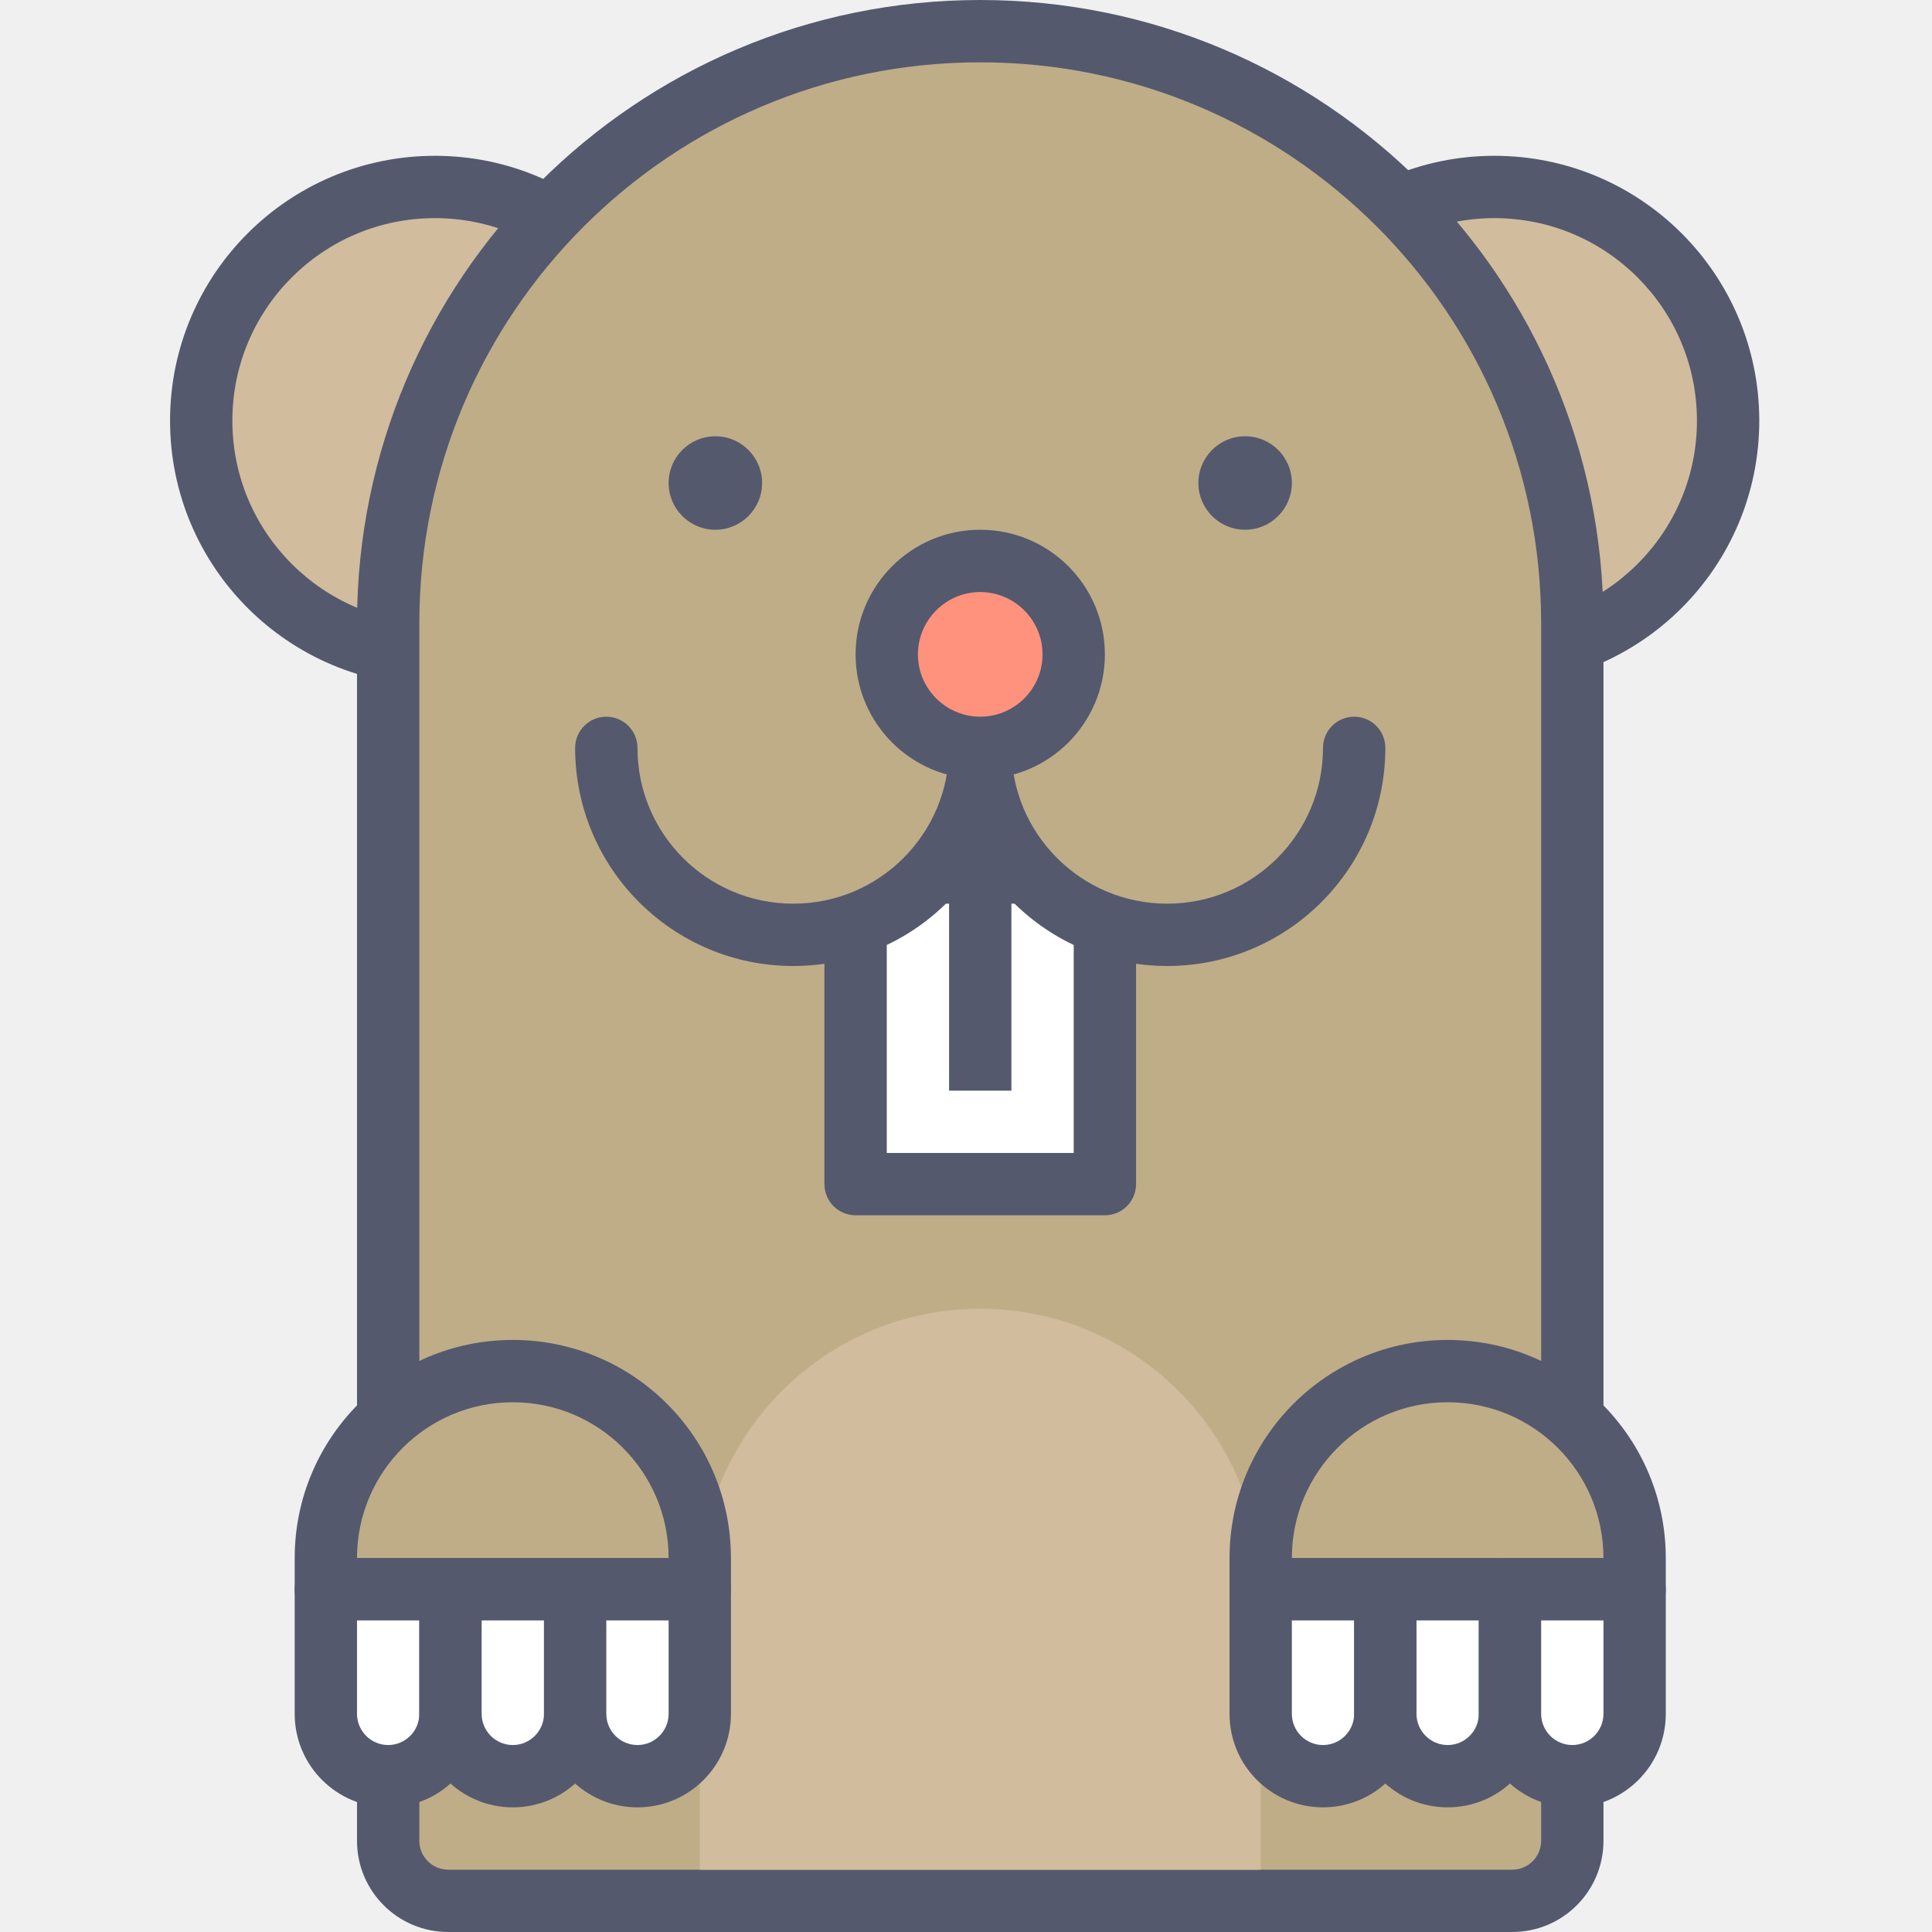
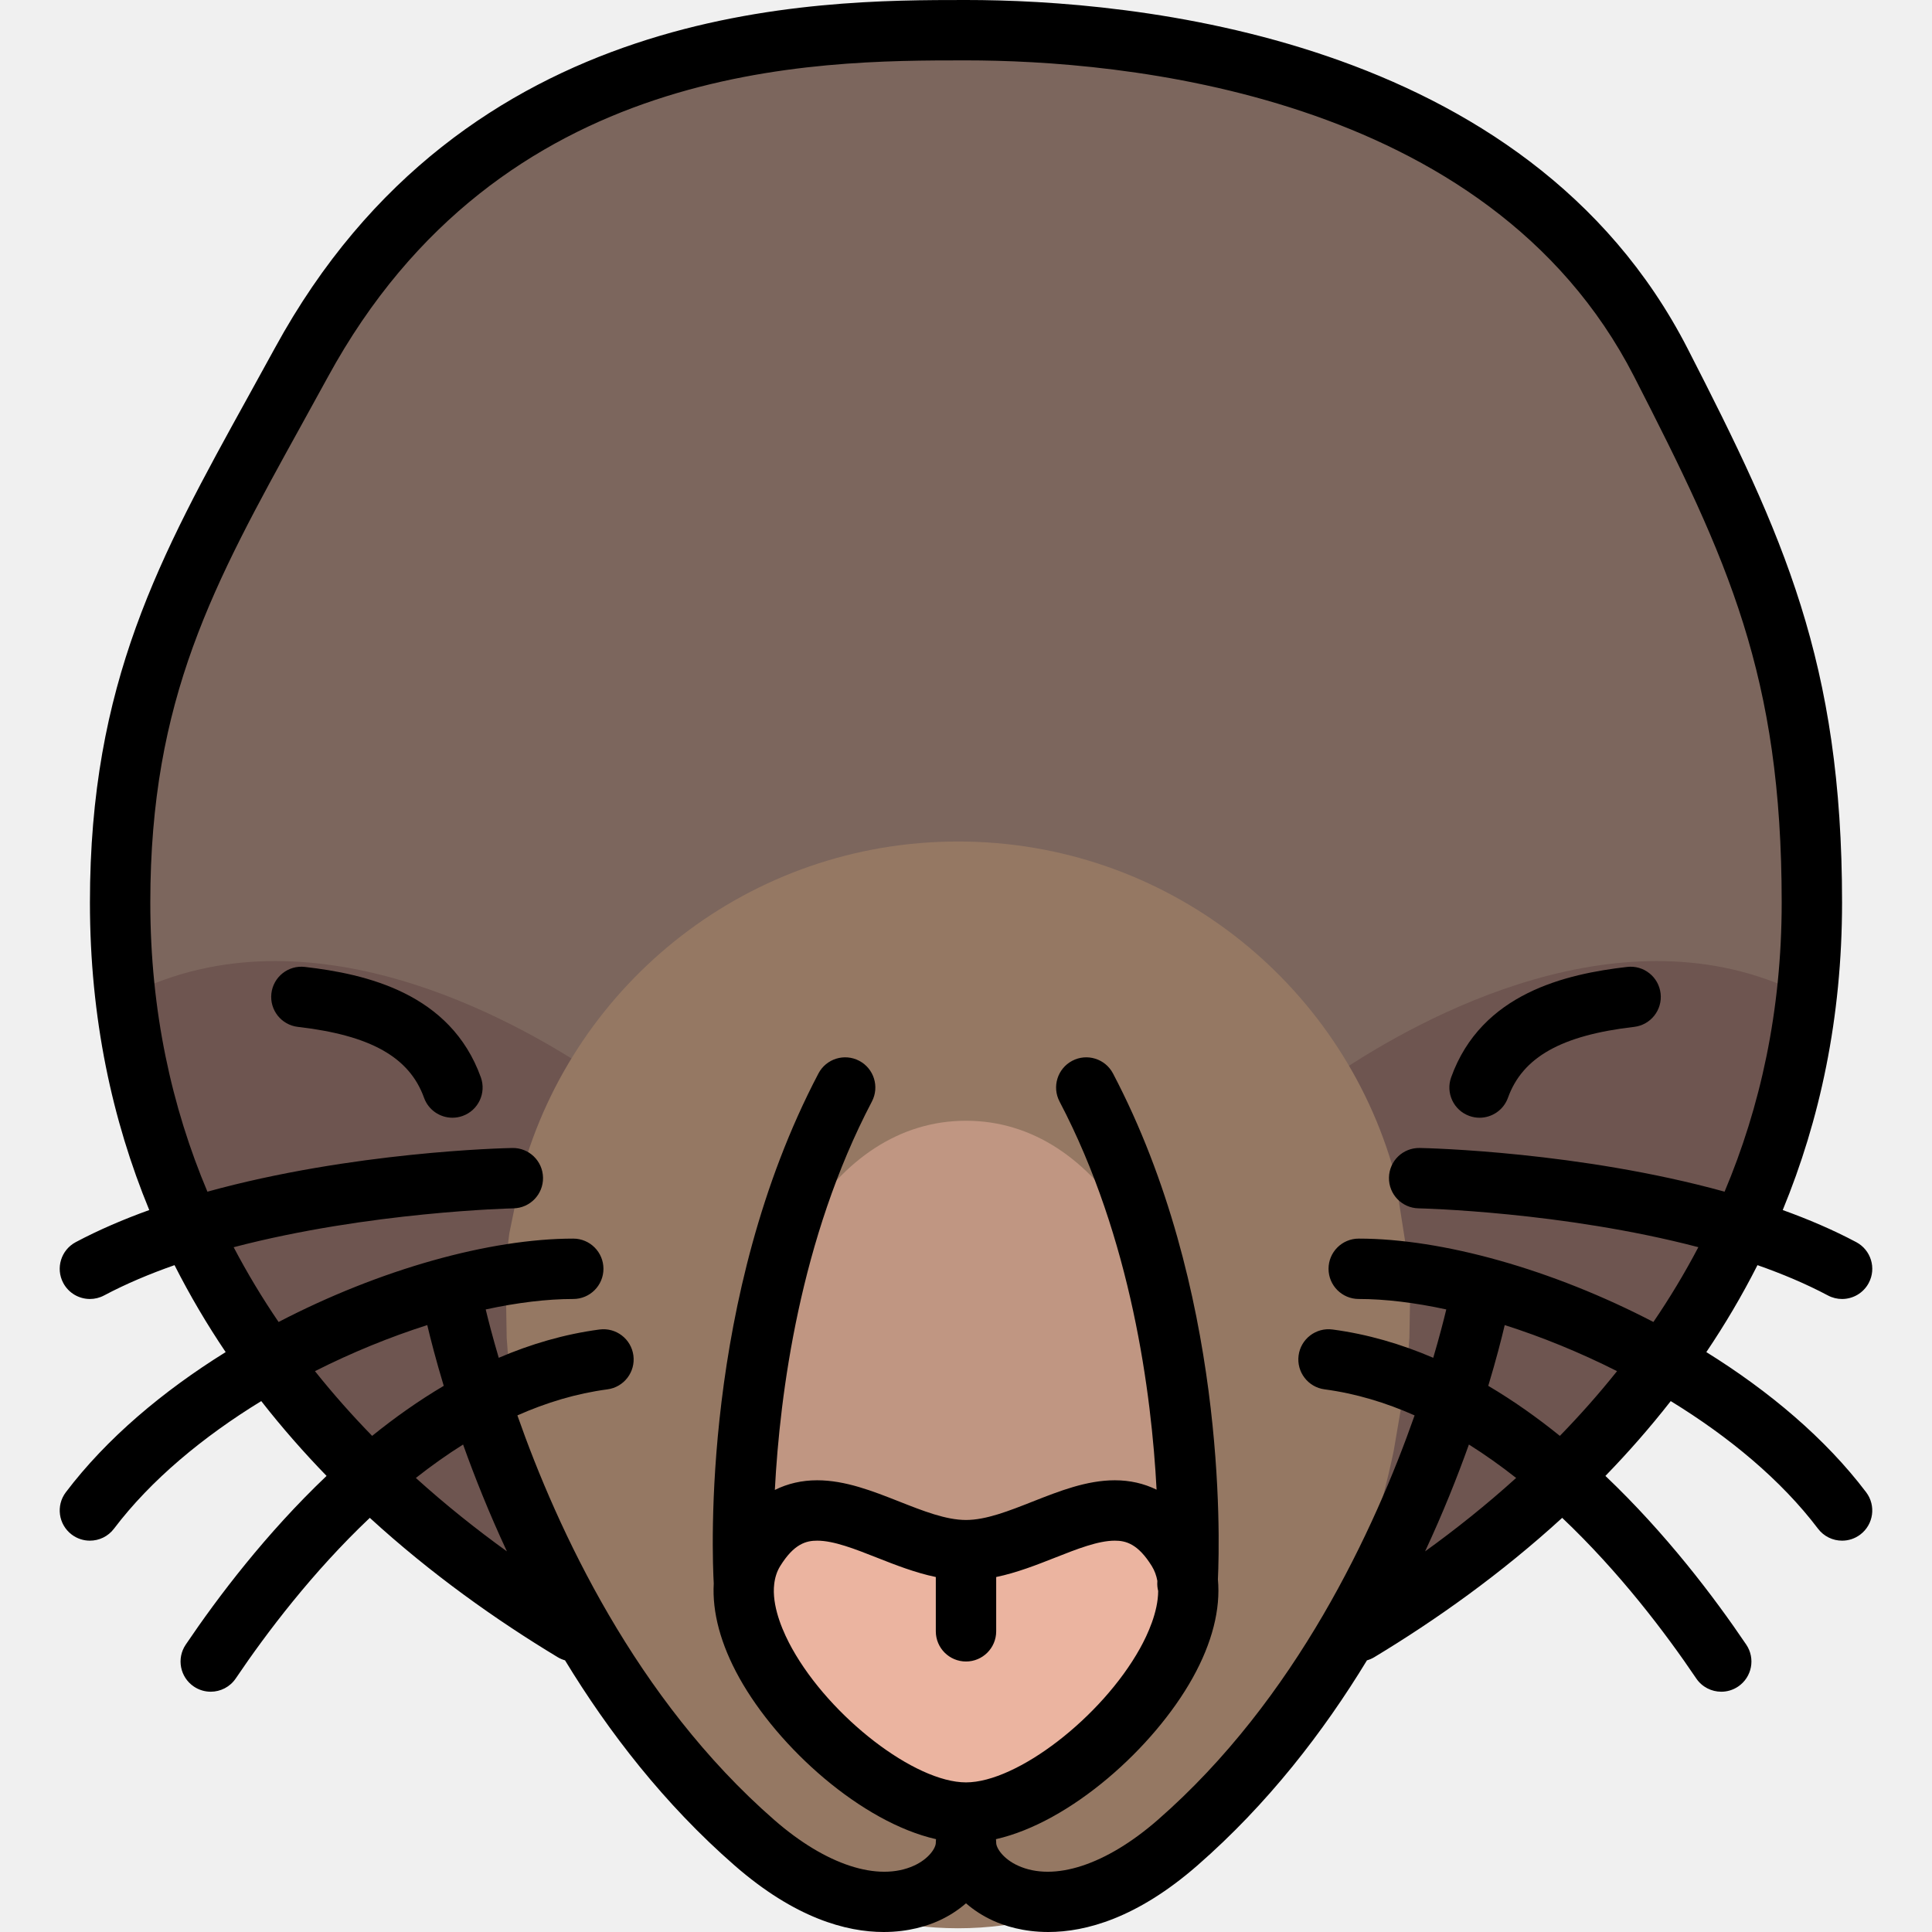
- <svg xmlns="http://www.w3.org/2000/svg" width="564" height="564" viewBox="-37 0 423 423.252">
-   <path fill="#d1bc9d" d="m341.461 92.16c0 28.277-22.926 51.199-51.203 51.199-28.277 0-51.199-22.922-51.199-51.199s22.922-51.199 51.199-51.199c28.277 0 51.203 22.922 51.203 51.199zm0 0" />
-   <path fill="#54596e" d="m341.461 92.16h6.824c-.004-32.051-25.977-58.023-58.027-58.027-32.047.004-58.02 25.977-58.023 58.027.004 32.047 25.977 58.02 58.023 58.023 32.051-.004 58.023-25.977 58.027-58.023h-13.652c-.004 12.273-4.957 23.324-12.996 31.375-8.051 8.043-19.102 12.992-31.379 13-12.273-.008-23.324-4.957-31.375-13-8.039-8.051-12.992-19.102-12.996-31.375.004-12.273 4.957-23.324 12.996-31.379 8.051-8.039 19.102-12.992 31.375-12.996 12.277.008 23.328 4.957 31.379 13 8.039 8.051 12.992 19.102 12.996 31.375zm0 0" />
-   <path fill="#d1bc9d" d="m109.352 92.16c0 28.277-22.922 51.199-51.199 51.199s-51.199-22.922-51.199-51.199 22.922-51.199 51.199-51.199 51.199 22.922 51.199 51.199zm0 0" />
-   <path fill="#54596e" d="m109.352 92.16h6.828c-.004-32.051-25.977-58.023-58.027-58.027-32.051.004-58.02 25.977-58.027 58.027.008 32.051 25.977 58.023 58.027 58.027 32.051-.004 58.023-25.977 58.027-58.027h-13.652c-.004 12.273-4.957 23.324-12.996 31.375-8.055 8.043-19.105 12.996-31.379 13-12.273-.008-23.324-4.957-31.375-13-8.043-8.051-12.996-19.102-13-31.375.004-12.273 4.957-23.324 13-31.379 8.051-8.039 19.102-12.992 31.375-12.996 12.273.008 23.324 4.957 31.379 13 8.039 8.051 12.992 19.102 12.996 31.375zm0 0" />
-   <path fill="#bfad88" d="m177.621 6.828c-71.641 0-129.707 58.066-129.707 129.707v266.746c0 7.258 5.883 13.145 13.145 13.145h233.121c7.262 0 13.145-5.887 13.145-13.145v-266.746c0-71.637-58.066-129.707-129.703-129.707zm0 0" />
-   <path fill="#54596e" d="m177.621 6.828v-6.828c-75.41.004-136.531 61.121-136.535 136.535v266.746c.004 11.031 8.938 19.969 19.973 19.969h233.121c11.035 0 19.969-8.938 19.973-19.969v-266.746c-.004-75.414-61.125-136.531-136.531-136.535v13.652c33.953.008 64.629 13.746 86.887 35.992 22.25 22.258 35.988 52.934 35.992 86.891v266.746c-.008 3.484-2.832 6.312-6.32 6.32h-233.121c-3.488-.008-6.312-2.836-6.32-6.32v-266.746c.004-33.957 13.742-64.637 35.992-86.891 22.258-22.25 52.934-35.988 86.891-35.992zm0 0" />
-   <path fill="#54596e" d="m129.832 105.812c0 5.656-4.586 10.242-10.238 10.242-5.656 0-10.242-4.586-10.242-10.242s4.586-10.238 10.242-10.238c5.652 0 10.238 4.582 10.238 10.238zm0 0" />
-   <path fill="#fff" d="m150.312 191.148h54.613v68.266h-54.613zm0 0" />
-   <g fill="#54596e">
-     <path d="m204.926 259.414v-6.828h-47.785v-54.613h40.957v61.441h6.828v-6.828 6.828h6.828v-68.266c0-1.801-.73-3.559-2-4.828-1.273-1.273-3.031-2-4.828-2h-54.613c-1.797 0-3.559.727-4.828 2-1.27 1.27-2 3.027-2 4.828v68.266c0 1.797.73 3.555 2 4.824 1.273 1.273 3.031 2 4.828 2h54.613c1.797 0 3.559-.727 4.828-2 1.27-1.27 2-3.027 2-4.824zm0 0" />
-     <path d="m245.887 105.812c0 5.656-4.586 10.242-10.242 10.242-5.652 0-10.238-4.586-10.238-10.242s4.586-10.238 10.238-10.238c5.656 0 10.242 4.582 10.242 10.238zm0 0" />
-     <path d="m184.445 238.934v-47.785h-13.652v47.785" />
+ <svg xmlns="http://www.w3.org/2000/svg" id="Layer_1" x="0" y="0" enable-background="new 0 0 512 512" version="1.1" viewBox="0 0 512 512" xml:space="preserve">
+   <path fill="#7C665D" d="M480.006,231.006c0,123.714-100.291,224.006-224.006,224.006S15.759,353.652,31.994,231.006 C48.775,104.228,116.274,7,256,7C393.769,7,480.006,107.291,480.006,231.006z" />
+   <g>
+     <path fill="#6E5550" d="M157.497,284.407C135.31,269.547,81.82,240.044,34.795,263.35 c11.586,73.078,58.505,134.389,122.702,165.882V284.407z" />
+     <path fill="#6E5550" d="M354.503,284.407v144.824c64.197-31.494,111.115-92.803,122.7-165.881 C430.179,240.045,376.69,269.546,354.503,284.407z" />
  </g>
-   <path fill="#bfad88" d="m95.699 163.84c0 22.621 18.34 40.961 40.961 40.961s40.961-18.34 40.961-40.961" />
-   <path fill="#54596e" d="m88.871 163.84c.008 26.395 21.395 47.781 47.789 47.785 26.395-.004 47.781-21.391 47.785-47.785 0-3.773-3.055-6.828-6.824-6.828-3.773 0-6.828 3.055-6.828 6.828-.004 9.445-3.809 17.934-10 24.137-6.195 6.188-14.688 9.992-24.133 9.996-9.449-.004-17.938-3.809-24.137-9.996-6.188-6.203-9.996-14.691-9.996-24.137 0-3.773-3.059-6.828-6.828-6.828s-6.828 3.059-6.828 6.828zm0 0" />
-   <path fill="#bfad88" d="m177.621 163.84c0 22.621 18.34 40.961 40.957 40.961 22.621 0 40.961-18.34 40.961-40.961" />
-   <path fill="#54596e" d="m170.793 163.84c.004 26.395 21.395 47.781 47.785 47.785 26.395-.004 47.781-21.391 47.789-47.785 0-3.773-3.059-6.828-6.828-6.828-3.77 0-6.828 3.055-6.828 6.828 0 9.445-3.809 17.934-9.996 24.137-6.199 6.188-14.688 9.992-24.137 9.996-9.445-.004-17.938-3.809-24.133-9.996-6.191-6.203-9.996-14.691-10-24.137 0-3.773-3.055-6.828-6.824-6.828-3.773 0-6.828 3.059-6.828 6.828zm0 0" />
-   <path fill="#d1bc9d" d="m177.621 286.719c-33.938 0-61.441 27.508-61.441 61.441v61.441h122.879v-61.441c0-33.934-27.504-61.441-61.438-61.441zm0 0" />
-   <path fill="#ff927d" d="m198.098 143.359c0 11.312-9.168 20.48-20.477 20.48-11.312 0-20.48-9.168-20.48-20.48 0-11.309 9.168-20.48 20.48-20.48 11.309 0 20.477 9.172 20.477 20.48zm0 0" />
-   <path fill="#54596e" d="m198.098 143.359h6.828c-.004-15.086-12.223-27.301-27.305-27.305-15.086.004-27.305 12.219-27.309 27.305.004 15.086 12.223 27.301 27.309 27.305 15.082-.004 27.301-12.219 27.305-27.305h-13.652c-.016 7.535-6.117 13.637-13.652 13.652-7.539-.016-13.641-6.117-13.656-13.652.016-7.535 6.117-13.641 13.656-13.656 7.535.016 13.637 6.121 13.652 13.656zm0 0" />
-   <path fill="#bfad88" d="m116.18 348.16h-81.922v-6.828c0-22.617 18.34-40.957 40.961-40.957s40.961 18.34 40.961 40.957zm0 0" />
-   <path fill="#54596e" d="m116.18 348.16v-6.828h-75.094c.004-9.445 3.809-17.938 9.996-24.137 6.199-6.184 14.691-9.992 24.137-9.996 9.445.008 17.938 3.812 24.137 10 6.188 6.199 9.992 14.688 9.996 24.137v6.824h6.828v-6.824 6.824h6.824v-6.828c-.004-26.395-21.391-47.781-47.785-47.785-26.395.004-47.781 21.391-47.785 47.785v6.828c0 1.824.707 3.535 2 4.828 1.289 1.289 3.004 2 4.824 2h81.922c1.82 0 3.535-.711 4.824-2 1.293-1.289 2-3.004 2-4.828zm0 0" />
-   <path fill="#fff" d="m47.914 389.121c-7.543 0-13.656-6.113-13.656-13.656v-27.305h27.309v27.305c0 7.543-6.113 13.656-13.652 13.656zm0 0" />
-   <path fill="#54596e" d="m47.914 389.121v-6.828c-3.77-.008-6.82-3.062-6.828-6.828v-20.477h13.652v20.477c-.008 3.766-3.059 6.82-6.824 6.828v13.652c11.312-.004 20.473-9.164 20.477-20.477v-27.309c0-1.797-.727-3.555-2-4.828-1.27-1.273-3.027-2-4.824-2h-27.309c-1.797 0-3.555.727-4.824 2-1.273 1.273-2 3.031-2 4.828v27.305c.004 11.316 9.164 20.477 20.48 20.48zm0 0" />
-   <path fill="#fff" d="m75.219 389.121c-7.539 0-13.652-6.113-13.652-13.656v-27.305h27.305v27.305c0 7.543-6.113 13.656-13.652 13.656zm0 0" />
-   <path fill="#54596e" d="m75.219 389.121v-6.828c-3.766-.008-6.82-3.062-6.828-6.828v-20.477h13.656v20.477c-.008 3.766-3.062 6.82-6.828 6.828v13.652c11.312-.004 20.477-9.164 20.48-20.477v-27.309c0-1.797-.73-3.555-2-4.828-1.27-1.273-3.031-2-4.828-2h-27.305c-1.797 0-3.559.727-4.828 2-1.27 1.273-2 3.031-2 4.828v27.305c.008 11.316 9.168 20.477 20.48 20.48zm0 0" />
-   <path fill="#fff" d="m102.527 389.121c-7.543 0-13.656-6.113-13.656-13.656v-27.305h27.309v27.305c0 7.543-6.113 13.656-13.652 13.656zm0 0" />
-   <path fill="#54596e" d="m102.527 389.121v-6.828c-3.77-.008-6.82-3.062-6.828-6.828v-20.477h13.652v20.477c-.008 3.766-3.059 6.82-6.824 6.828v13.652c11.312-.004 20.473-9.164 20.477-20.477v-27.309c0-1.797-.727-3.555-2-4.828-1.27-1.273-3.027-2-4.824-2h-27.309c-1.797 0-3.555.727-4.824 2-1.273 1.273-2 3.031-2 4.828v27.305c.004 11.316 9.164 20.477 20.48 20.48zm0 0" />
-   <path fill="#bfad88" d="m320.98 348.16h-81.922v-6.828c0-22.617 18.34-40.957 40.961-40.957 22.621 0 40.961 18.34 40.961 40.957zm0 0" />
-   <path fill="#54596e" d="m320.98 348.16v-6.828h-75.094c.004-9.445 3.809-17.938 9.996-24.137 6.199-6.188 14.691-9.992 24.137-9.996 9.445.004 17.938 3.809 24.137 9.996 6.188 6.199 9.992 14.691 9.996 24.137v6.828h6.828v-6.828 6.828h6.824v-6.828c-.004-26.395-21.391-47.781-47.785-47.785-26.395.004-47.781 21.391-47.785 47.785v6.828c0 1.824.707 3.535 2 4.828 1.289 1.289 3.004 1.996 4.824 1.996h81.922c1.82 0 3.535-.707 4.824-1.996 1.293-1.293 2-3.004 2-4.828zm0 0" />
-   <path fill="#fff" d="m252.711 389.121c-7.539 0-13.652-6.113-13.652-13.656v-27.305h27.309v27.305c0 7.543-6.113 13.656-13.656 13.656zm0 0" />
-   <path fill="#54596e" d="m252.711 389.121v-6.828c-3.766-.008-6.816-3.062-6.824-6.828v-20.477h13.652v20.477c-.008 3.766-3.059 6.82-6.828 6.828v13.652c11.316-.004 20.477-9.164 20.48-20.477v-27.309c0-1.797-.727-3.555-2-4.828-1.27-1.27-3.027-2-4.824-2h-27.309c-1.797 0-3.555.727-4.824 2-1.273 1.273-2 3.031-2 4.828v27.305c.004 11.316 9.164 20.477 20.477 20.48zm0 0" />
-   <path fill="#fff" d="m280.02 389.121c-7.539 0-13.652-6.113-13.652-13.656v-27.305h27.305v27.305c0 7.543-6.113 13.656-13.652 13.656zm0 0" />
-   <path fill="#54596e" d="m280.02 389.121v-6.828c-3.766-.008-6.82-3.062-6.828-6.828v-20.477h13.656v20.477c-.008 3.766-3.062 6.82-6.828 6.828v13.652c11.312-.004 20.473-9.164 20.48-20.477v-27.309c0-1.797-.73-3.555-2-4.828-1.273-1.27-3.031-2-4.828-2h-27.305c-1.797 0-3.559.727-4.828 2-1.27 1.273-2 3.031-2 4.828v27.305c.004 11.316 9.168 20.477 20.48 20.48zm0 0" />
-   <path fill="#fff" d="m307.324 389.121c-7.539 0-13.652-6.113-13.652-13.656v-27.305h27.309v27.305c0 7.543-6.113 13.656-13.656 13.656zm0 0" />
-   <path fill="#54596e" d="m307.324 389.121v-6.828c-3.766-.008-6.816-3.062-6.824-6.828v-20.477h13.652v20.477c-.008 3.766-3.059 6.82-6.828 6.828v13.652c11.316-.004 20.477-9.164 20.48-20.477v-27.309c0-1.797-.727-3.555-2-4.828-1.27-1.27-3.027-2-4.824-2h-27.309c-1.797 0-3.555.727-4.824 2-1.273 1.273-2 3.031-2 4.828v27.305c.004 11.316 9.164 20.477 20.477 20.48zm0 0" />
+   <path fill="#957863" d="M373.773,337.842l-4.245-26.998c-14.059-50.655-60.503-87.838-115.636-87.838 s-101.577,37.183-115.637,87.838l-3.284,16.035c-0.495,3.686-0.821,7.424-0.974,11.208l0.283,16.43 c0.287,4.402,0.734,8.913,1.342,13.502l2.821,16.506c12.601,60.36,51.326,126.486,115.449,126.486 c64.122,0,102.848-66.127,115.448-126.486l2.821-16.506c0.607-4.589,1.055-9.1,1.342-13.502l0.283-16.43 C373.782,338.006,373.777,337.924,373.773,337.842z" />
+   <path fill="#C09682" d="M315.001,389.011c0,50.812-23.655,92.003-59.002,92.003s-59.002-41.19-59.002-92.003 c0-50.811,23.655-92.003,59.002-92.003S315.001,338.199,315.001,389.011z" />
+   <path fill="#EBB4A0" d="M257.345,409.525c20.001,0,41.334-23.657,56.002,0c14.667,23.657-16.99,69.488-56.002,69.488 s-70.668-45.831-56.002-69.488C216.011,385.869,237.344,409.525,257.345,409.525z" />
+   <path d="M452.195,358.321c4.903-7.275,9.454-14.949,13.552-23.046c6.585,2.309,12.899,4.968,18.671,8.034 c1.196,0.636,2.48,0.937,3.747,0.937c2.864,0,5.634-1.542,7.072-4.248c2.073-3.902,0.59-8.746-3.312-10.818 c-6.093-3.237-12.668-6.053-19.483-8.506c9.802-23.782,15.723-50.836,15.723-81.5c0-63.697-15.545-97.264-40.91-146.755 C404.508,9.005,299.264,0,256,0C216.248,0,123.155,0,72.846,92.235c-2.388,4.378-4.738,8.631-7.036,12.79 c-23.453,42.448-41.977,75.977-41.977,134.148c0,30.664,5.921,57.719,15.723,81.5c-6.813,2.453-13.389,5.27-19.483,8.506 c-3.902,2.073-5.384,6.917-3.312,10.818c1.438,2.706,4.208,4.248,7.072,4.248c1.266,0,2.551-0.301,3.747-0.937 c5.769-3.064,12.083-5.723,18.673-8.031c4.098,8.094,8.648,15.768,13.551,23.043c-16.612,10.319-31.576,22.897-42.357,37.144 c-2.666,3.523-1.971,8.541,1.552,11.207c1.444,1.093,3.14,1.621,4.822,1.621c2.42,0,4.812-1.094,6.385-3.173 c9.762-12.9,23.626-24.384,39.029-33.815c5.489,7.024,11.294,13.625,17.31,19.827c-16.021,15.236-28.745,32.009-37.325,44.713 c-2.473,3.661-1.509,8.634,2.153,11.107c1.373,0.927,2.929,1.371,4.47,1.371c2.568,0,5.091-1.235,6.637-3.524 c8.169-12.097,20.352-28.188,35.522-42.553c16.246,14.864,33.468,27.072,49.786,36.919c0.625,0.377,1.282,0.654,1.953,0.845 c11.542,18.985,26.285,38.087,44.957,54.376C210.662,508.309,224.256,512,234.185,512c6.664,0,11.679-1.663,14.646-3.012 c2.694-1.225,5.099-2.792,7.168-4.593c2.069,1.801,4.475,3.368,7.168,4.593c2.968,1.349,7.981,3.012,14.646,3.012 c9.93,0,23.526-3.692,39.486-17.615c18.673-16.289,33.415-35.392,44.957-54.376c0.67-0.19,1.327-0.467,1.953-0.844 c16.318-9.847,33.54-22.056,49.786-36.919c15.17,14.365,27.353,30.456,35.522,42.553c1.546,2.289,4.068,3.524,6.637,3.524 c1.541,0,3.097-0.444,4.47-1.371c3.662-2.473,4.625-7.446,2.153-11.107c-8.58-12.704-21.304-29.477-37.326-44.713 c6.016-6.2,11.821-12.802,17.31-19.827c15.404,9.431,29.267,20.915,39.029,33.815c1.573,2.079,3.965,3.173,6.385,3.173 c1.682,0,3.377-0.528,4.822-1.621c3.523-2.667,4.218-7.684,1.552-11.207C483.771,381.217,468.808,368.639,452.195,358.321z M83.466,363.369c9.821-4.959,19.935-9.078,29.765-12.207c0.889,3.755,2.306,9.28,4.365,16.1 c-6.662,3.939-12.998,8.431-18.976,13.259C93.37,375.133,88.294,369.417,83.466,363.369z M110.207,391.674 c4.018-3.167,8.193-6.146,12.516-8.859c3.067,8.586,6.897,18.195,11.615,28.317C126.22,405.277,118.096,398.805,110.207,391.674z M256,472.351c-13.542,0-35.945-17.244-46.096-35.483c-2.172-3.902-5.082-10.289-4.817-16.047c0.043-0.299,0.067-0.602,0.076-0.91 c0.187-1.729,0.67-3.388,1.596-4.882c3.671-5.92,6.882-6.737,9.805-6.737c4.417,0,9.981,2.195,15.872,4.519 c4.824,1.903,10.083,3.974,15.564,5.117v14.387c0,4.418,3.582,8,8,8c4.418,0,8-3.582,8-8v-14.387 c5.48-1.144,10.74-3.214,15.563-5.117c5.892-2.324,11.457-4.519,15.873-4.519c2.923,0,6.134,0.816,9.805,6.737 c0.756,1.219,1.223,2.548,1.473,3.935c-0.006,0.103-0.01,0.175-0.011,0.193c-0.057,0.856,0.027,1.689,0.226,2.479 c-0.025,5.538-2.764,11.513-4.833,15.231C291.945,455.106,269.542,472.351,256,472.351z M377.661,411.132 c4.718-10.122,8.548-19.731,11.615-28.318c4.323,2.714,8.498,5.693,12.516,8.859C393.905,398.805,385.78,405.277,377.661,411.132z M413.38,380.521c-5.977-4.828-12.313-9.32-18.976-13.259c2.059-6.819,3.476-12.345,4.365-16.1 c9.83,3.129,19.943,7.248,29.765,12.207C423.705,369.417,418.63,375.133,413.38,380.521z M438.169,350.339 c-26.823-13.961-55.956-22.095-78.092-22.095c-4.418,0-8,3.582-8,8s3.582,8,8,8c6.99,0,14.864,0.966,23.203,2.769 c-0.712,2.963-1.841,7.35-3.456,12.816c-8.488-3.638-17.406-6.267-26.701-7.499c-4.379-0.578-8.401,2.5-8.982,6.879 c-0.581,4.38,2.5,8.401,6.879,8.982c8.267,1.096,16.241,3.521,23.864,6.903c-10.594,30.166-31.357,75.178-68.102,107.232 c-13.644,11.902-27.474,16.422-36.992,12.094c-3.95-1.796-5.791-4.681-5.791-6.065c0-0.324-0.025-0.642-0.063-0.955 c19.723-4.482,41.808-24.191,52.139-42.752c5.184-9.313,7.415-18.232,6.682-26.105c0.535-11.465,2.111-77.092-27.798-134.059 c-2.054-3.913-6.891-5.418-10.802-3.364c-3.912,2.054-5.418,6.89-3.364,10.802c19.058,36.297,24.38,77.431,25.714,102.857 c-3.377-1.648-7.07-2.49-11.072-2.49c-7.458,0-14.72,2.865-21.744,5.635c-6.37,2.513-12.387,4.886-17.692,4.886 c-5.306,0-11.323-2.374-17.693-4.886c-7.023-2.771-14.285-5.635-21.744-5.635c-4.061,0-7.803,0.864-11.22,2.561 c1.327-25.422,6.643-66.599,25.717-102.928c2.054-3.912,0.548-8.748-3.364-10.802c-3.91-2.053-8.748-0.548-10.802,3.364 c-31.075,59.187-28.162,127.725-27.742,135.152c-0.437,7.6,1.826,16.128,6.771,25.012c10.332,18.563,32.418,38.271,52.14,42.752 c-0.038,0.313-0.063,0.631-0.063,0.955c0,1.384-1.84,4.269-5.791,6.065c-9.52,4.329-23.349-0.192-36.992-12.093 c-36.745-32.055-57.509-77.068-68.102-107.232c7.622-3.382,15.597-5.808,23.864-6.903c4.38-0.581,7.46-4.602,6.879-8.982 c-0.58-4.38-4.604-7.458-8.982-6.879c-9.295,1.232-18.213,3.86-26.701,7.499c-1.615-5.466-2.744-9.854-3.456-12.816 c8.338-1.803,16.212-2.769,23.203-2.769c4.418,0,8-3.582,8-8s-3.582-8-8-8c-22.137,0-51.269,8.133-78.092,22.095 c-4.279-6.279-8.269-12.883-11.906-19.814c35.923-9.412,73.638-10.291,74.142-10.3c4.417-0.087,7.928-3.737,7.842-8.154 c-0.086-4.416-3.723-7.927-8.151-7.843c-2.208,0.042-42.37,0.966-80.789,11.58c-9.422-22.348-15.134-47.786-15.134-76.635 c0-54.043,16.77-84.398,39.981-126.409c2.312-4.184,4.675-8.461,7.077-12.866C132.653,16,215.964,16,256,16 c40.324,0,138.295,8.157,177.017,83.713c25.003,48.787,39.149,79.318,39.149,139.458c0,28.849-5.712,54.287-15.134,76.635 c-38.419-10.613-78.581-11.537-80.789-11.58c-4.467-0.073-8.067,3.427-8.152,7.845s3.427,8.067,7.845,8.152 c0.504,0.01,38.204,0.87,74.144,10.294C446.44,337.451,442.45,344.057,438.169,350.339z" />
+   <path d="M80.786,256.243c-4.389-0.508-8.357,2.641-8.864,7.03c-0.506,4.389,2.641,8.358,7.03,8.864 c19.236,2.22,29.543,8.011,33.42,18.781c1.174,3.262,4.249,5.292,7.527,5.292c0.899,0,1.814-0.153,2.709-0.475 c4.157-1.497,6.313-6.08,4.817-10.237C119.388,263.172,96.958,258.109,80.786,256.243z" />
+   <path d="M389.39,295.736c0.896,0.322,1.81,0.475,2.709,0.475c3.278,0,6.353-2.03,7.527-5.292 c3.877-10.769,14.184-16.56,33.42-18.781c4.389-0.506,7.537-4.475,7.03-8.864c-0.507-4.389-4.471-7.542-8.864-7.03 c-16.172,1.866-38.602,6.929-46.64,29.255C383.077,289.655,385.234,294.238,389.39,295.736z" />
</svg>
